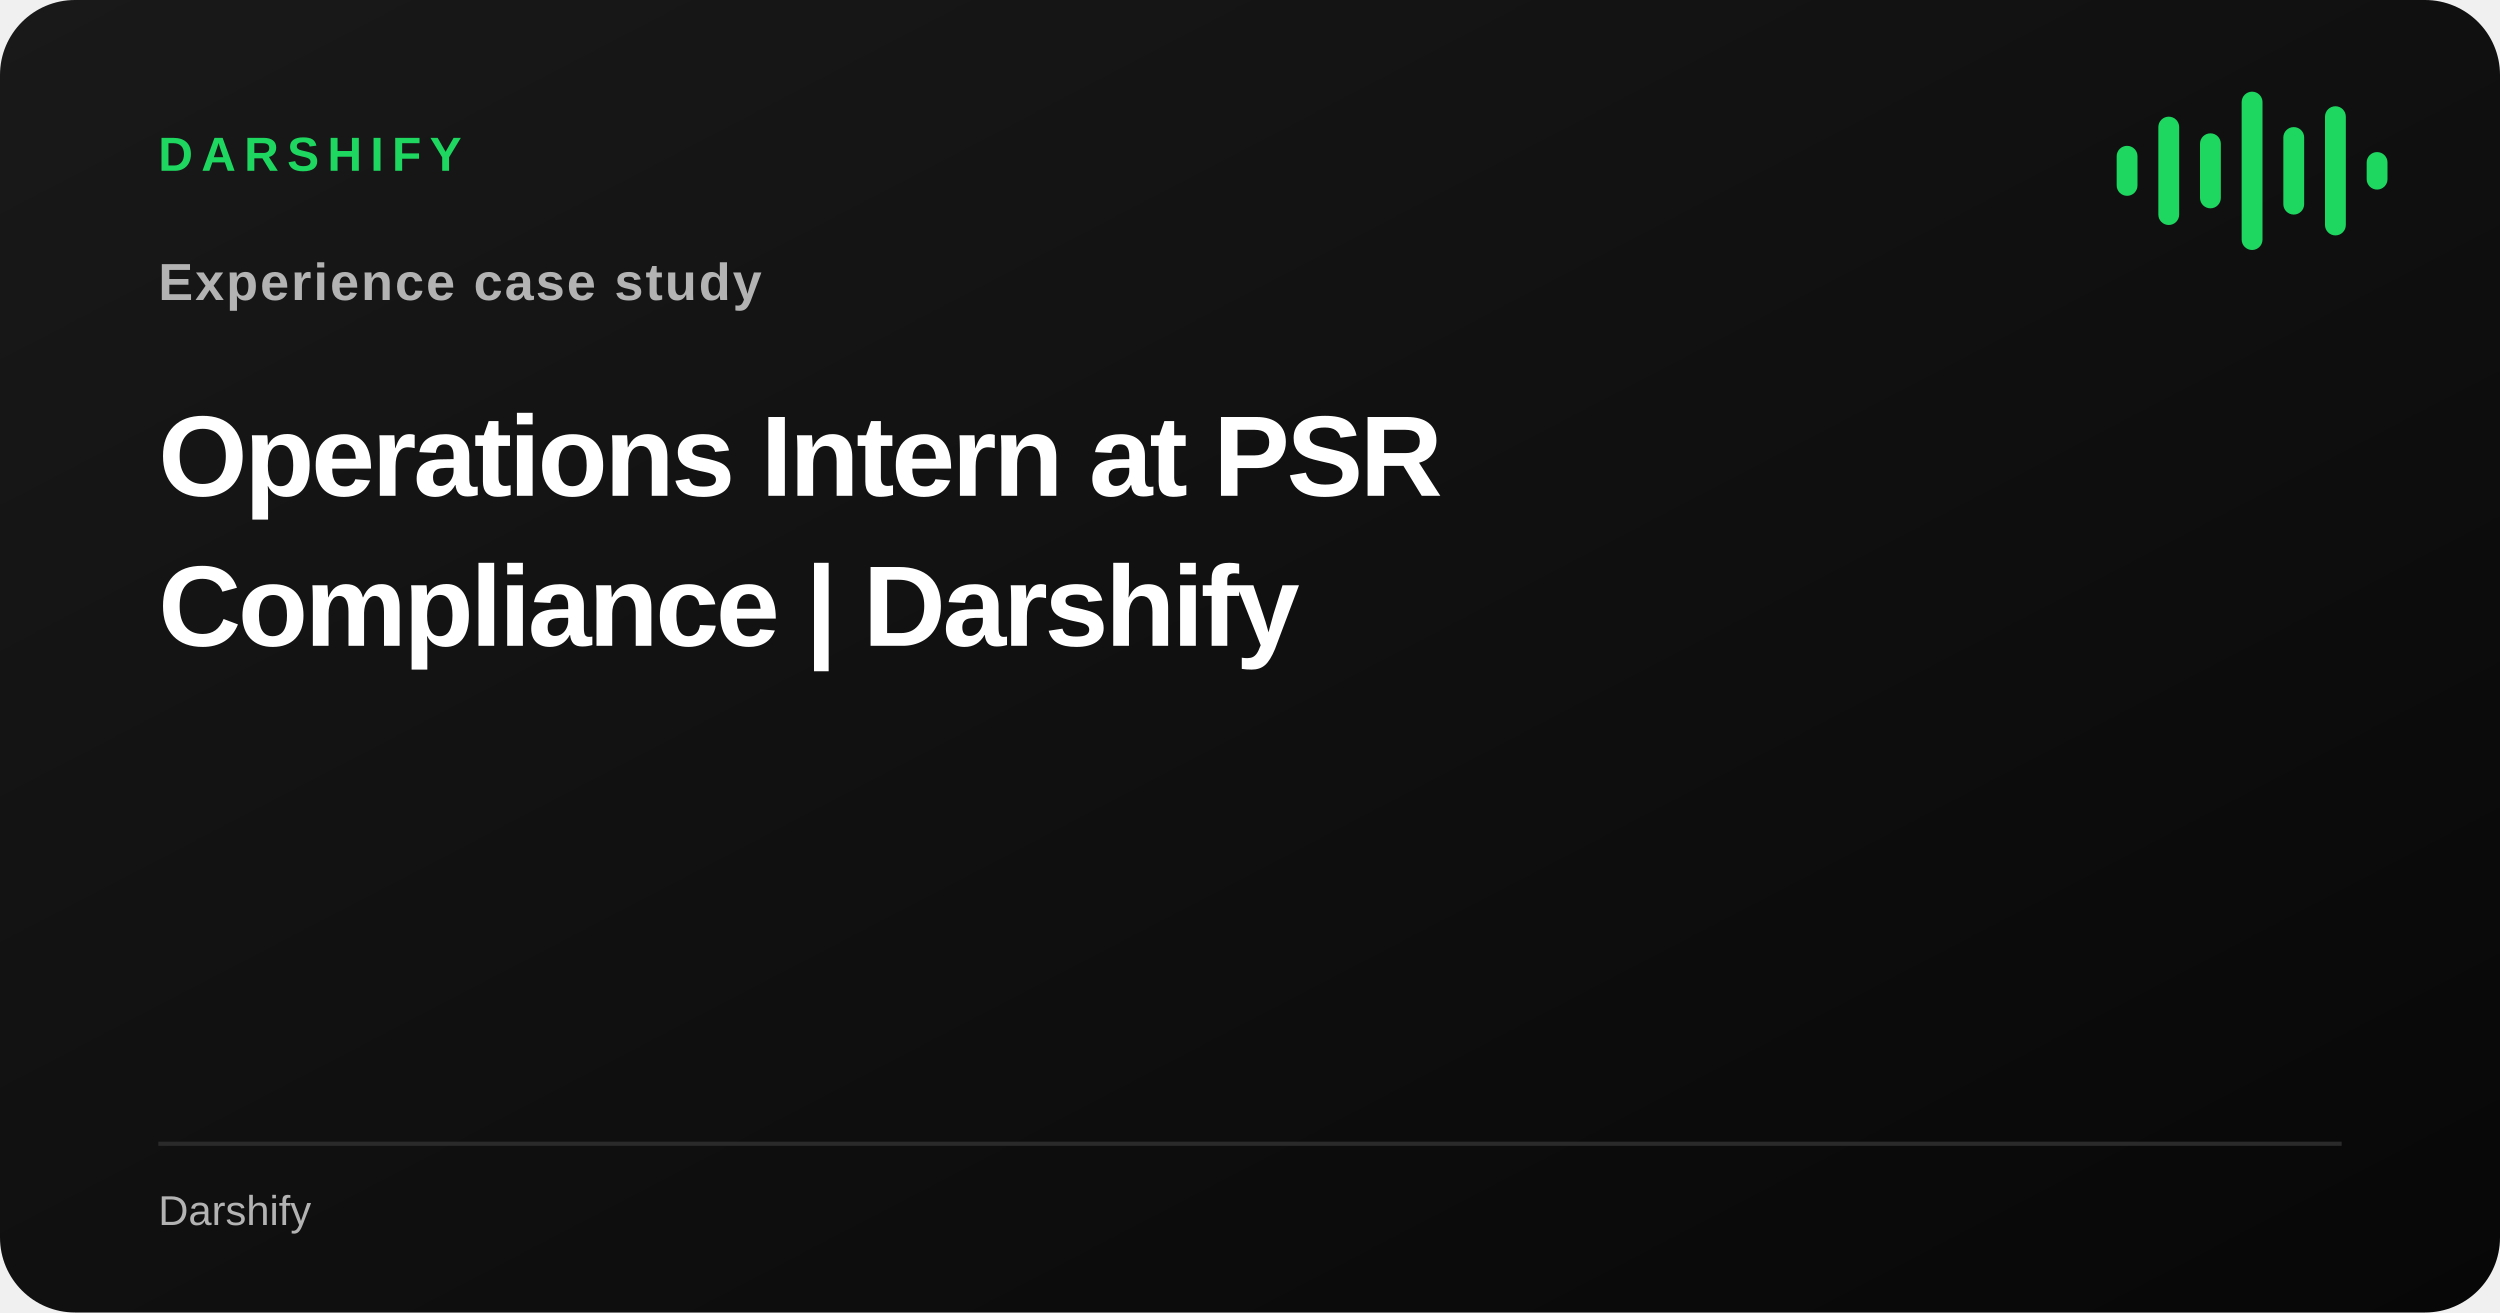
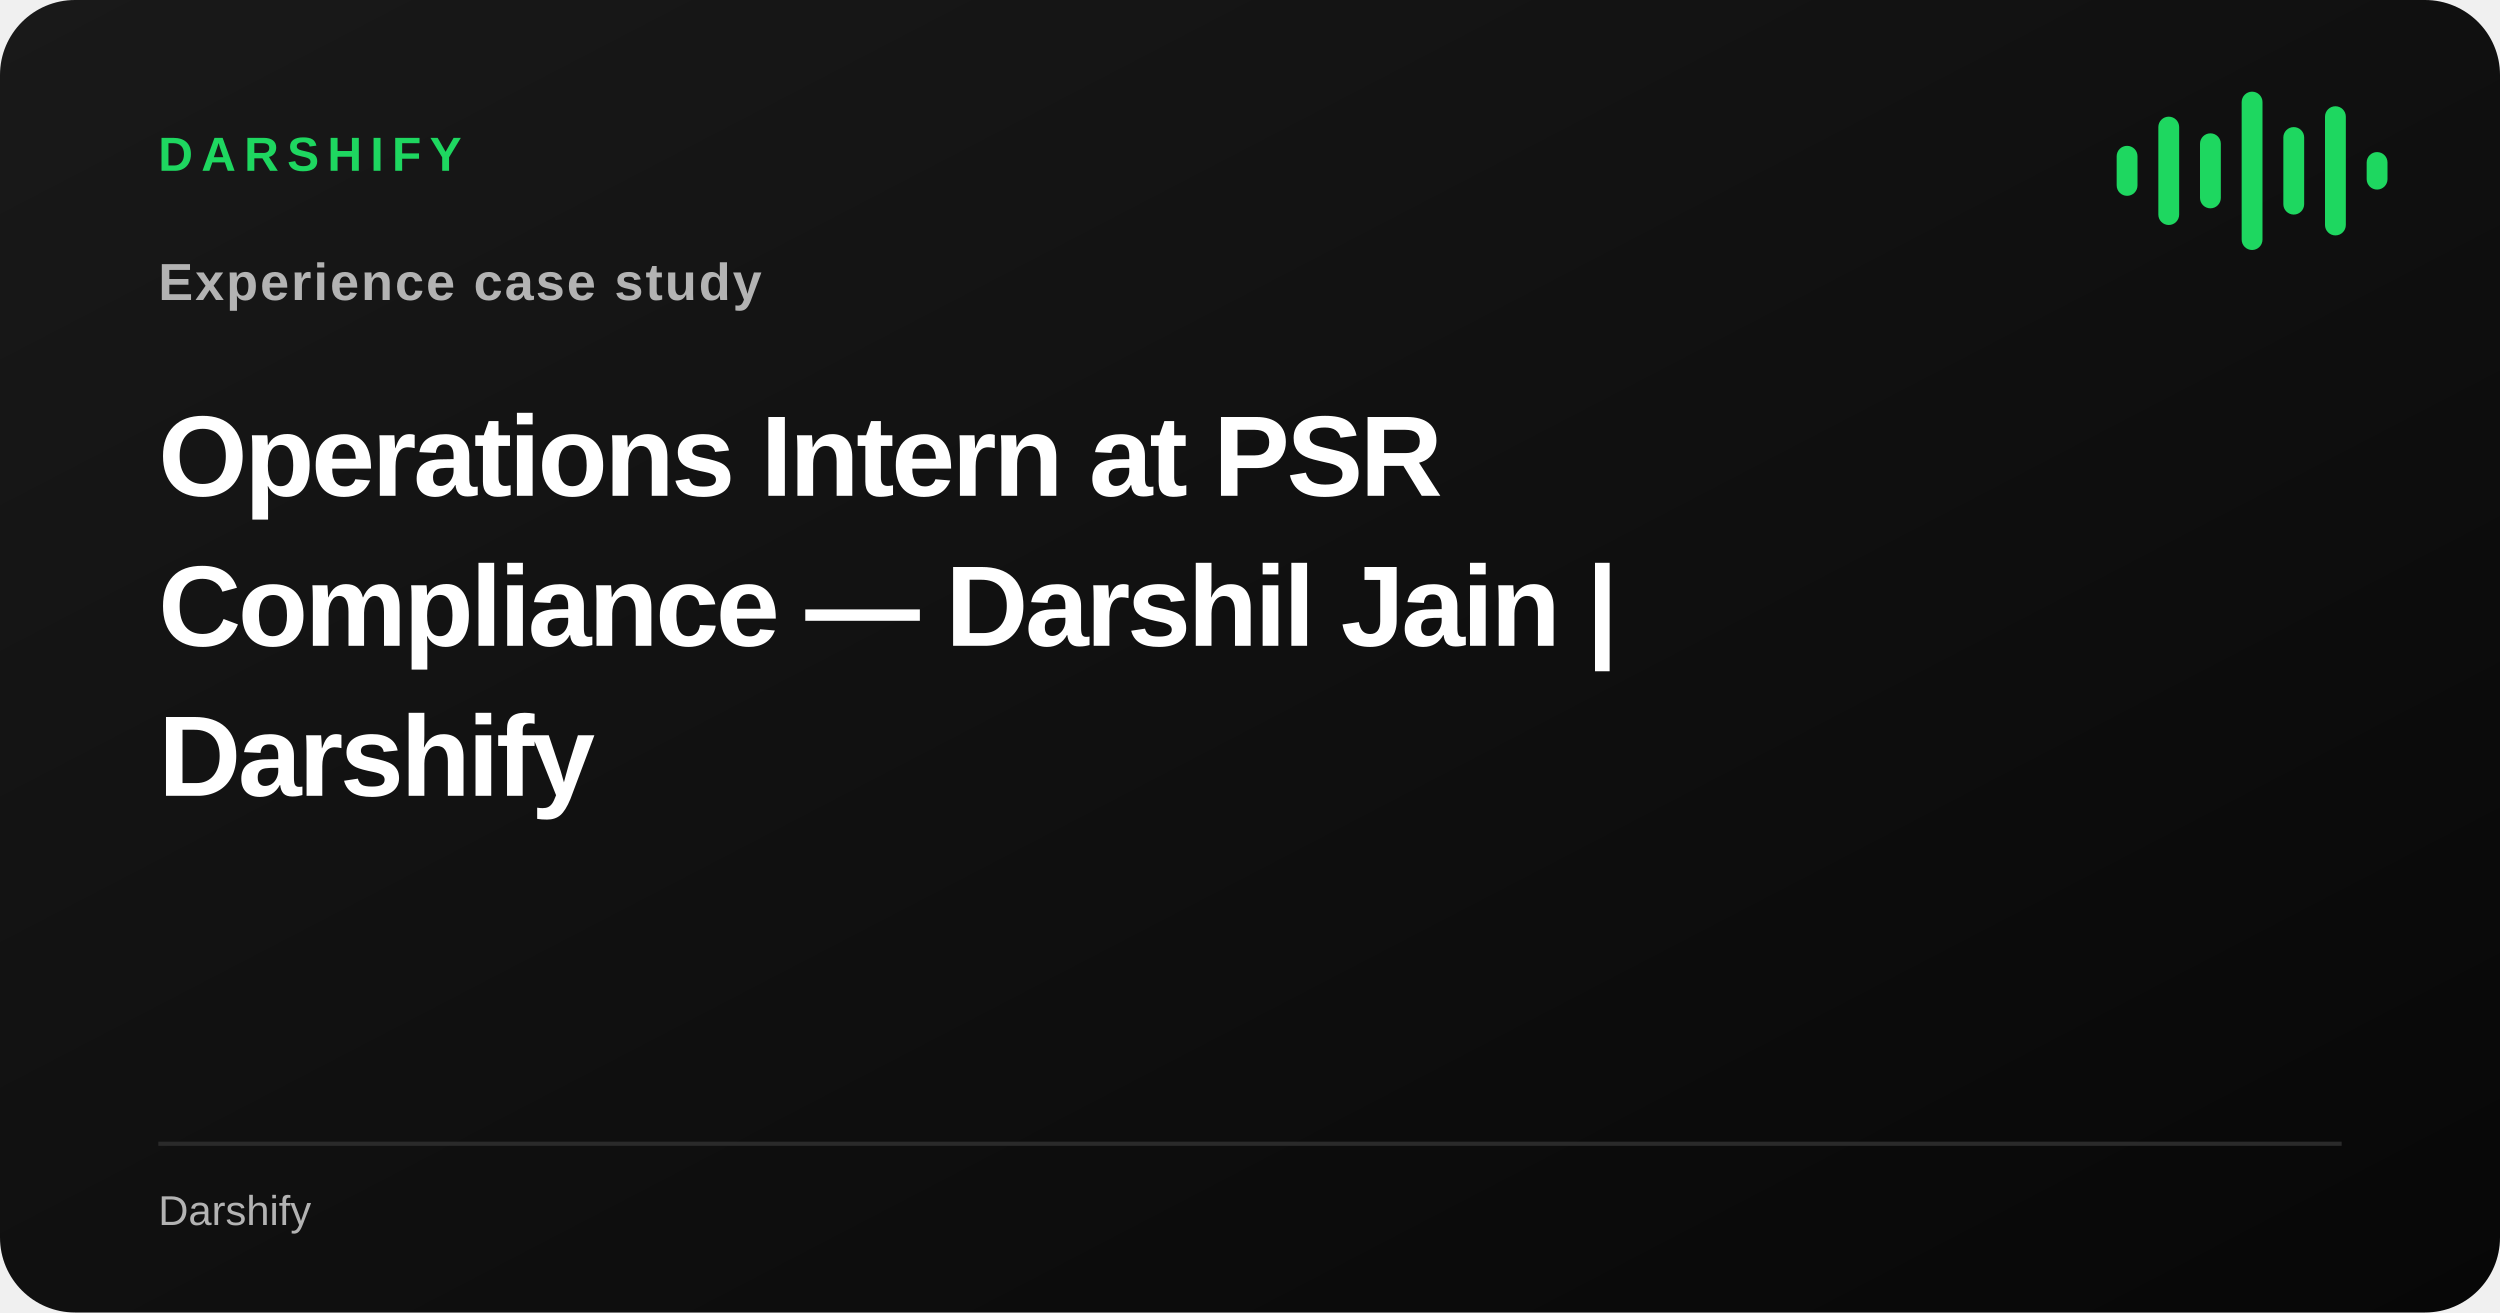
- <svg xmlns="http://www.w3.org/2000/svg" viewBox="0 0 1200 630" width="1200" height="630" role="img" aria-label="Operations Intern at PSR Compliance | Darshify" data-route-id="case-study:r2">
+ <svg xmlns="http://www.w3.org/2000/svg" viewBox="0 0 1200 630" width="1200" height="630" role="img" aria-label="Operations Intern at PSR Compliance — Darshil Jain | Darshify" data-route-id="case-study:r2">
  <defs>
    <linearGradient id="surface" x1="0" y1="0" x2="1" y2="1">
      <stop offset="0" stop-color="#191919" />
      <stop offset="1" stop-color="#070707" />
    </linearGradient>
    <radialGradient id="glow" cx="0" cy="0" r="1" gradientTransform="translate(1030 86) rotate(135) scale(420)">
      <stop stop-color="#1ed760" stop-opacity=".38" />
      <stop offset="1" stop-color="#1ed760" stop-opacity="0" />
    </radialGradient>
  </defs>
  <rect width="1200" height="630" rx="36" fill="url(#surface)" />
  <rect width="1200" height="630" rx="36" fill="url(#glow)" />
  <g data-motif="proof-wave" aria-label="Evidence signal">
    <rect x="1016" y="70" width="10" height="24" rx="5" fill="#1ed760" />
    <rect x="1036" y="56" width="10" height="52" rx="5" fill="#1ed760" />
    <rect x="1056" y="64" width="10" height="36" rx="5" fill="#1ed760" />
    <rect x="1076" y="44" width="10" height="76" rx="5" fill="#1ed760" />
    <rect x="1096" y="61" width="10" height="42" rx="5" fill="#1ed760" />
    <rect x="1116" y="51" width="10" height="62" rx="5" fill="#1ed760" />
    <rect x="1136" y="73" width="10" height="18" rx="5" fill="#1ed760" />
  </g>
  <text x="76" y="82" fill="#1ed760" font-family="Arial, Helvetica, sans-serif" font-size="23" font-weight="700" letter-spacing="4">DARSHIFY</text>
  <text x="76" y="144" fill="#b3b3b3" font-family="Arial, Helvetica, sans-serif" font-size="25" font-weight="600" letter-spacing="1">Experience case study</text>
  <text fill="#ffffff" font-family="Arial, Helvetica, sans-serif" font-size="55" font-weight="800" letter-spacing="-1.5">
    <tspan x="76" y="238">Operations Intern at PSR</tspan>
-     <tspan x="76" y="310">Compliance | Darshify</tspan>
+     <tspan x="76" y="310">Compliance — Darshil Jain |</tspan>
+     <tspan x="76" y="382">Darshify</tspan>
  </text>
  <rect x="76" y="548" width="1048" height="2" fill="#2a2a2a" />
  <text x="76" y="588" fill="#b3b3b3" font-family="Arial, Helvetica, sans-serif" font-size="20">Darshify</text>
</svg>
